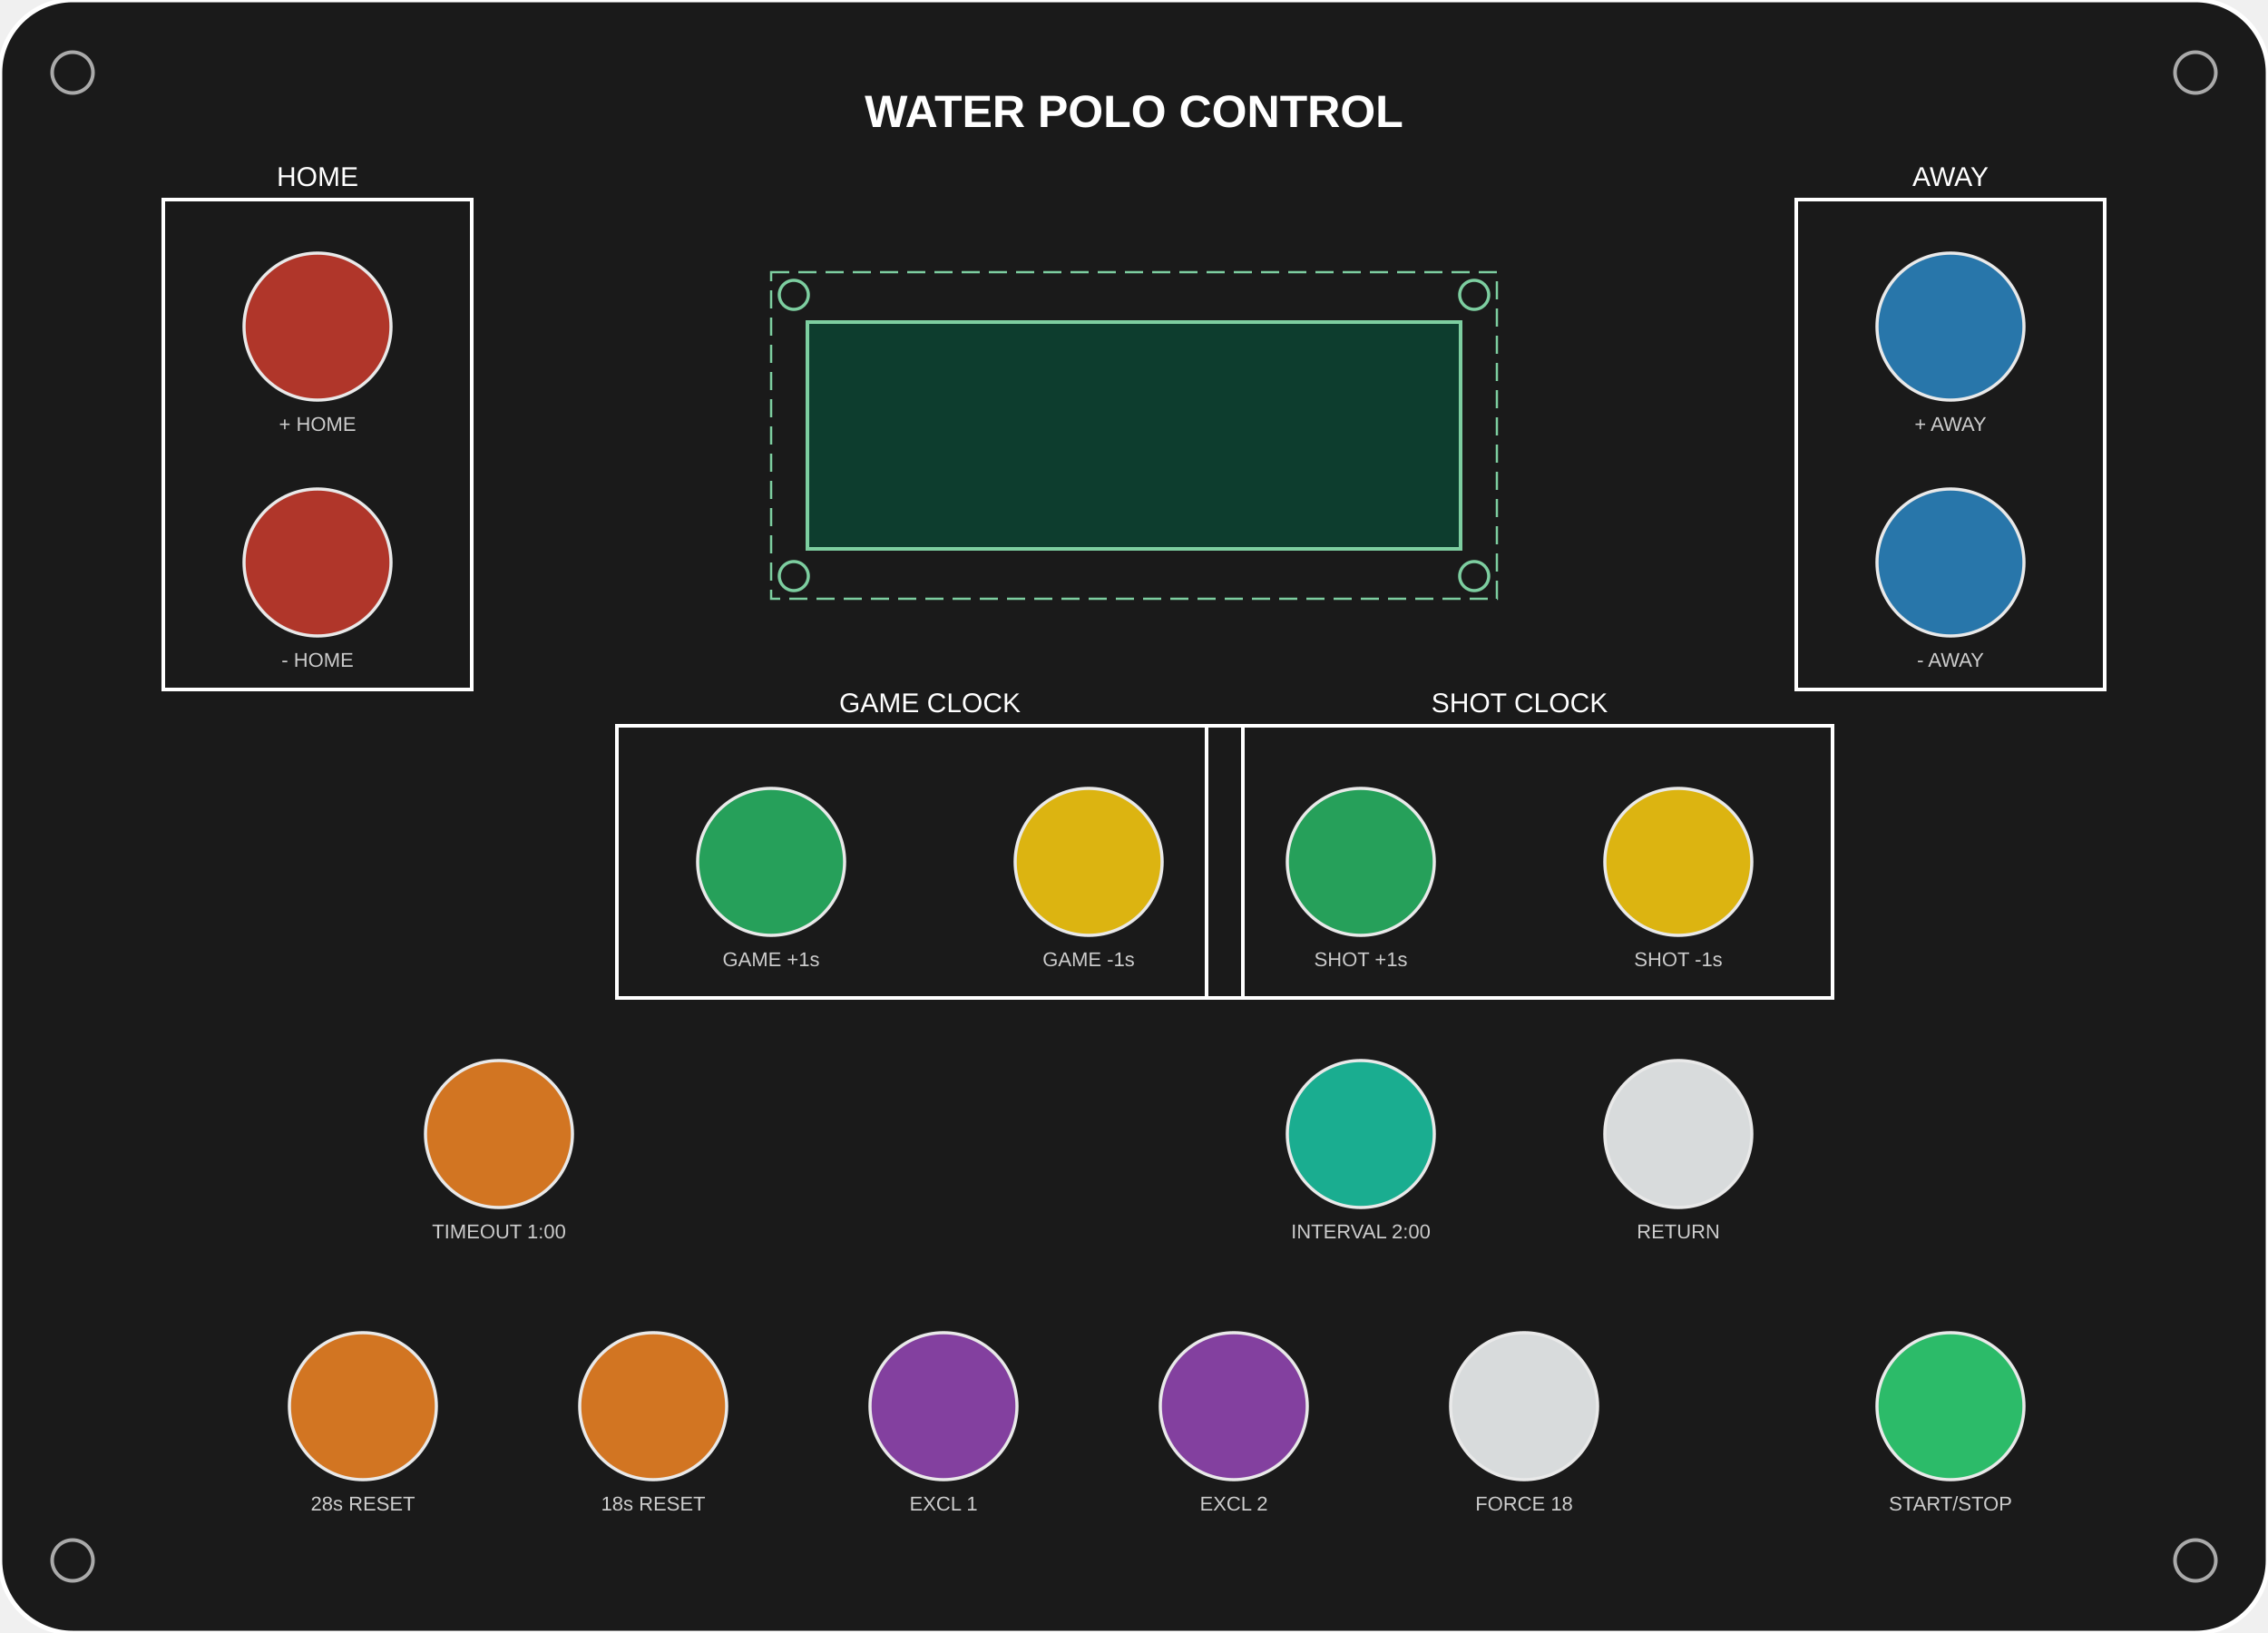
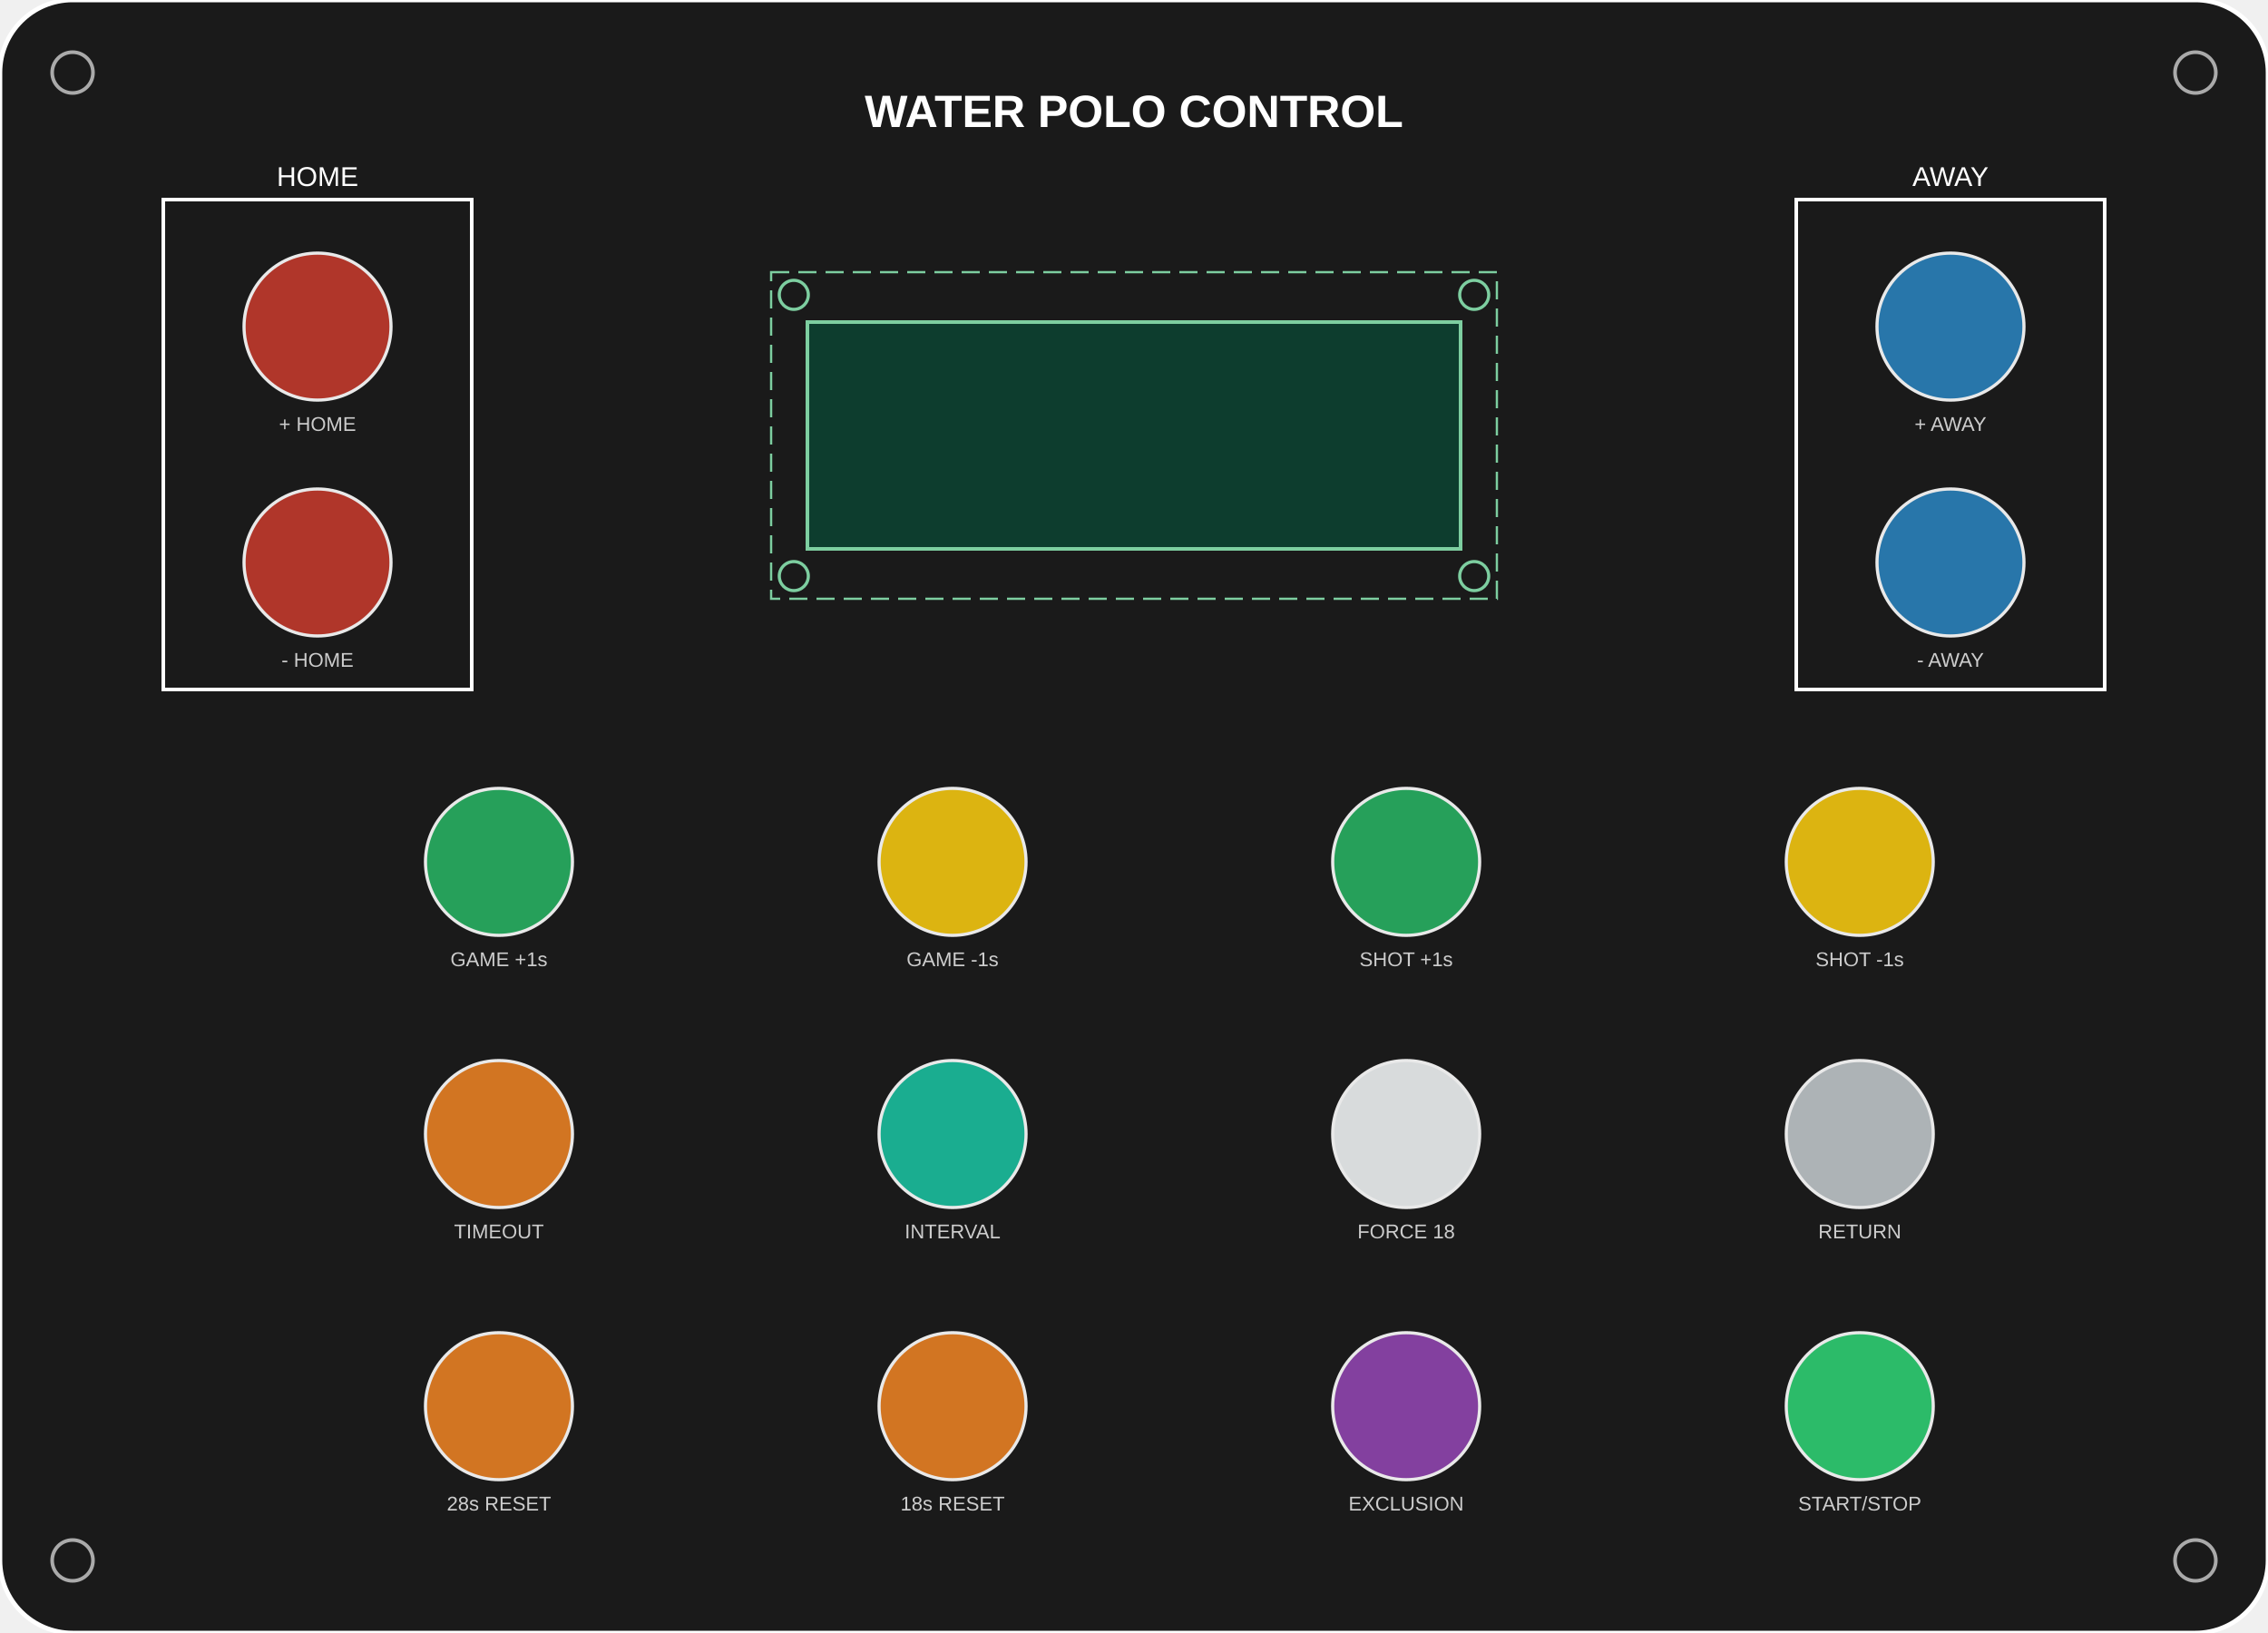
<svg xmlns="http://www.w3.org/2000/svg" width="250.0mm" height="180.0mm" viewBox="0 0 250.0 180.0">
  <rect x="0" y="0" width="250.0" height="180.0" rx="8.0" ry="8.0" fill="#1a1a1a" stroke="#ffffff" stroke-width="0.5" />
  <text x="125" y="14" text-anchor="middle" fill="#ffffff" font-family="Arial,sans-serif" font-size="5" font-weight="bold">WATER POLO CONTROL</text>
  <rect x="18" y="22" width="34" height="54" fill="none" stroke="#ffffff" stroke-width="0.4" />
  <text x="35.0" y="20.5" text-anchor="middle" fill="#ffffff" font-family="Arial,sans-serif" font-size="3">HOME</text>
  <rect x="198" y="22" width="34" height="54" fill="none" stroke="#ffffff" stroke-width="0.4" />
  <text x="215.0" y="20.5" text-anchor="middle" fill="#ffffff" font-family="Arial,sans-serif" font-size="3">AWAY</text>
-   <rect x="68" y="80" width="69" height="30" fill="none" stroke="#ffffff" stroke-width="0.4" />
-   <text x="102.5" y="78.5" text-anchor="middle" fill="#ffffff" font-family="Arial,sans-serif" font-size="3">GAME CLOCK</text>
-   <rect x="133" y="80" width="69" height="30" fill="none" stroke="#ffffff" stroke-width="0.4" />
-   <text x="167.5" y="78.5" text-anchor="middle" fill="#ffffff" font-family="Arial,sans-serif" font-size="3">SHOT CLOCK</text>
  <rect x="89.0" y="35.5" width="72.0" height="25.0" fill="#0d3d2e" stroke="#7dcea0" stroke-width="0.4" />
  <rect x="85.0" y="30.0" width="80.0" height="36.0" fill="none" stroke="#7dcea0" stroke-width="0.25" stroke-dasharray="2 1" />
  <circle cx="87.5" cy="32.5" r="1.6" fill="none" stroke="#7dcea0" stroke-width="0.35" />
  <circle cx="162.5" cy="32.5" r="1.6" fill="none" stroke="#7dcea0" stroke-width="0.35" />
  <circle cx="87.5" cy="63.5" r="1.6" fill="none" stroke="#7dcea0" stroke-width="0.35" />
  <circle cx="162.5" cy="63.5" r="1.6" fill="none" stroke="#7dcea0" stroke-width="0.35" />
  <circle cx="35.0" cy="36.0" r="8.1" fill="#c0392b" stroke="#ffffff" stroke-width="0.35" opacity="0.9" />
  <text x="35.0" y="47.5" text-anchor="middle" fill="#cccccc" font-family="Arial,sans-serif" font-size="2.2">+ HOME</text>
  <circle cx="35.0" cy="62.0" r="8.1" fill="#c0392b" stroke="#ffffff" stroke-width="0.35" opacity="0.9" />
  <text x="35.0" y="73.5" text-anchor="middle" fill="#cccccc" font-family="Arial,sans-serif" font-size="2.2">- HOME</text>
  <circle cx="215.0" cy="36.0" r="8.1" fill="#2980b9" stroke="#ffffff" stroke-width="0.35" opacity="0.9" />
  <text x="215.0" y="47.5" text-anchor="middle" fill="#cccccc" font-family="Arial,sans-serif" font-size="2.2">+ AWAY</text>
  <circle cx="215.0" cy="62.0" r="8.1" fill="#2980b9" stroke="#ffffff" stroke-width="0.35" opacity="0.9" />
  <text x="215.0" y="73.5" text-anchor="middle" fill="#cccccc" font-family="Arial,sans-serif" font-size="2.2">- AWAY</text>
-   <circle cx="85.0" cy="95.0" r="8.1" fill="#27ae60" stroke="#ffffff" stroke-width="0.35" opacity="0.9" />
-   <text x="85.0" y="106.5" text-anchor="middle" fill="#cccccc" font-family="Arial,sans-serif" font-size="2.2">GAME +1s</text>
-   <circle cx="120.0" cy="95.0" r="8.1" fill="#f1c40f" stroke="#ffffff" stroke-width="0.35" opacity="0.9" />
-   <text x="120.0" y="106.5" text-anchor="middle" fill="#cccccc" font-family="Arial,sans-serif" font-size="2.2">GAME -1s</text>
-   <circle cx="150.0" cy="95.0" r="8.1" fill="#27ae60" stroke="#ffffff" stroke-width="0.35" opacity="0.9" />
-   <text x="150.0" y="106.5" text-anchor="middle" fill="#cccccc" font-family="Arial,sans-serif" font-size="2.2">SHOT +1s</text>
-   <circle cx="185.0" cy="95.0" r="8.1" fill="#f1c40f" stroke="#ffffff" stroke-width="0.35" opacity="0.9" />
-   <text x="185.0" y="106.5" text-anchor="middle" fill="#cccccc" font-family="Arial,sans-serif" font-size="2.2">SHOT -1s</text>
+   <circle cx="55.0" cy="95.0" r="8.1" fill="#27ae60" stroke="#ffffff" stroke-width="0.35" opacity="0.9" />
+   <text x="55.0" y="106.5" text-anchor="middle" fill="#cccccc" font-family="Arial,sans-serif" font-size="2.2">GAME +1s</text>
+   <circle cx="105.0" cy="95.0" r="8.1" fill="#f1c40f" stroke="#ffffff" stroke-width="0.35" opacity="0.9" />
+   <text x="105.0" y="106.5" text-anchor="middle" fill="#cccccc" font-family="Arial,sans-serif" font-size="2.2">GAME -1s</text>
+   <circle cx="155.0" cy="95.0" r="8.1" fill="#27ae60" stroke="#ffffff" stroke-width="0.35" opacity="0.9" />
+   <text x="155.0" y="106.5" text-anchor="middle" fill="#cccccc" font-family="Arial,sans-serif" font-size="2.2">SHOT +1s</text>
+   <circle cx="205.0" cy="95.0" r="8.1" fill="#f1c40f" stroke="#ffffff" stroke-width="0.35" opacity="0.9" />
+   <text x="205.0" y="106.5" text-anchor="middle" fill="#cccccc" font-family="Arial,sans-serif" font-size="2.2">SHOT -1s</text>
  <circle cx="55.0" cy="125.0" r="8.1" fill="#e67e22" stroke="#ffffff" stroke-width="0.35" opacity="0.9" />
-   <text x="55.0" y="136.5" text-anchor="middle" fill="#cccccc" font-family="Arial,sans-serif" font-size="2.2">TIMEOUT 1:00</text>
-   <circle cx="150.0" cy="125.0" r="8.1" fill="#1abc9c" stroke="#ffffff" stroke-width="0.35" opacity="0.9" />
-   <text x="150.0" y="136.5" text-anchor="middle" fill="#cccccc" font-family="Arial,sans-serif" font-size="2.2">INTERVAL 2:00</text>
-   <circle cx="185.0" cy="125.0" r="8.1" fill="#ecf0f1" stroke="#ffffff" stroke-width="0.35" opacity="0.9" />
-   <text x="185.0" y="136.5" text-anchor="middle" fill="#cccccc" font-family="Arial,sans-serif" font-size="2.2">RETURN</text>
-   <circle cx="40.0" cy="155.0" r="8.1" fill="#e67e22" stroke="#ffffff" stroke-width="0.35" opacity="0.9" />
-   <text x="40.0" y="166.5" text-anchor="middle" fill="#cccccc" font-family="Arial,sans-serif" font-size="2.2">28s RESET</text>
-   <circle cx="72.0" cy="155.0" r="8.1" fill="#e67e22" stroke="#ffffff" stroke-width="0.35" opacity="0.9" />
-   <text x="72.0" y="166.5" text-anchor="middle" fill="#cccccc" font-family="Arial,sans-serif" font-size="2.2">18s RESET</text>
-   <circle cx="104.0" cy="155.0" r="8.1" fill="#8e44ad" stroke="#ffffff" stroke-width="0.35" opacity="0.9" />
-   <text x="104.0" y="166.5" text-anchor="middle" fill="#cccccc" font-family="Arial,sans-serif" font-size="2.2">EXCL 1</text>
-   <circle cx="136.0" cy="155.0" r="8.1" fill="#8e44ad" stroke="#ffffff" stroke-width="0.35" opacity="0.9" />
-   <text x="136.0" y="166.5" text-anchor="middle" fill="#cccccc" font-family="Arial,sans-serif" font-size="2.2">EXCL 2</text>
-   <circle cx="168.0" cy="155.0" r="8.1" fill="#ecf0f1" stroke="#ffffff" stroke-width="0.35" opacity="0.9" />
-   <text x="168.0" y="166.5" text-anchor="middle" fill="#cccccc" font-family="Arial,sans-serif" font-size="2.2">FORCE 18</text>
-   <circle cx="215.0" cy="155.0" r="8.1" fill="#2ecc71" stroke="#ffffff" stroke-width="0.35" opacity="0.9" />
-   <text x="215.0" y="166.5" text-anchor="middle" fill="#cccccc" font-family="Arial,sans-serif" font-size="2.2">START/STOP</text>
+   <text x="55.0" y="136.5" text-anchor="middle" fill="#cccccc" font-family="Arial,sans-serif" font-size="2.2">TIMEOUT</text>
+   <circle cx="105.0" cy="125.0" r="8.1" fill="#1abc9c" stroke="#ffffff" stroke-width="0.35" opacity="0.9" />
+   <text x="105.0" y="136.5" text-anchor="middle" fill="#cccccc" font-family="Arial,sans-serif" font-size="2.2">INTERVAL</text>
+   <circle cx="155.0" cy="125.0" r="8.1" fill="#ecf0f1" stroke="#ffffff" stroke-width="0.35" opacity="0.9" />
+   <text x="155.0" y="136.5" text-anchor="middle" fill="#cccccc" font-family="Arial,sans-serif" font-size="2.2">FORCE 18</text>
+   <circle cx="205.0" cy="125.0" r="8.1" fill="#bdc3c7" stroke="#ffffff" stroke-width="0.35" opacity="0.9" />
+   <text x="205.0" y="136.5" text-anchor="middle" fill="#cccccc" font-family="Arial,sans-serif" font-size="2.2">RETURN</text>
+   <circle cx="55.0" cy="155.0" r="8.1" fill="#e67e22" stroke="#ffffff" stroke-width="0.35" opacity="0.9" />
+   <text x="55.0" y="166.5" text-anchor="middle" fill="#cccccc" font-family="Arial,sans-serif" font-size="2.2">28s RESET</text>
+   <circle cx="105.0" cy="155.0" r="8.1" fill="#e67e22" stroke="#ffffff" stroke-width="0.35" opacity="0.9" />
+   <text x="105.0" y="166.5" text-anchor="middle" fill="#cccccc" font-family="Arial,sans-serif" font-size="2.2">18s RESET</text>
+   <circle cx="155.0" cy="155.0" r="8.1" fill="#8e44ad" stroke="#ffffff" stroke-width="0.35" opacity="0.9" />
+   <text x="155.0" y="166.5" text-anchor="middle" fill="#cccccc" font-family="Arial,sans-serif" font-size="2.2">EXCLUSION</text>
+   <circle cx="205.0" cy="155.0" r="8.1" fill="#2ecc71" stroke="#ffffff" stroke-width="0.35" opacity="0.9" />
+   <text x="205.0" y="166.5" text-anchor="middle" fill="#cccccc" font-family="Arial,sans-serif" font-size="2.2">START/STOP</text>
  <circle cx="8.0" cy="8.0" r="2.25" fill="none" stroke="#aaaaaa" stroke-width="0.4" />
  <circle cx="242.0" cy="8.0" r="2.25" fill="none" stroke="#aaaaaa" stroke-width="0.4" />
  <circle cx="8.0" cy="172.0" r="2.25" fill="none" stroke="#aaaaaa" stroke-width="0.4" />
  <circle cx="242.0" cy="172.0" r="2.25" fill="none" stroke="#aaaaaa" stroke-width="0.4" />
</svg>
